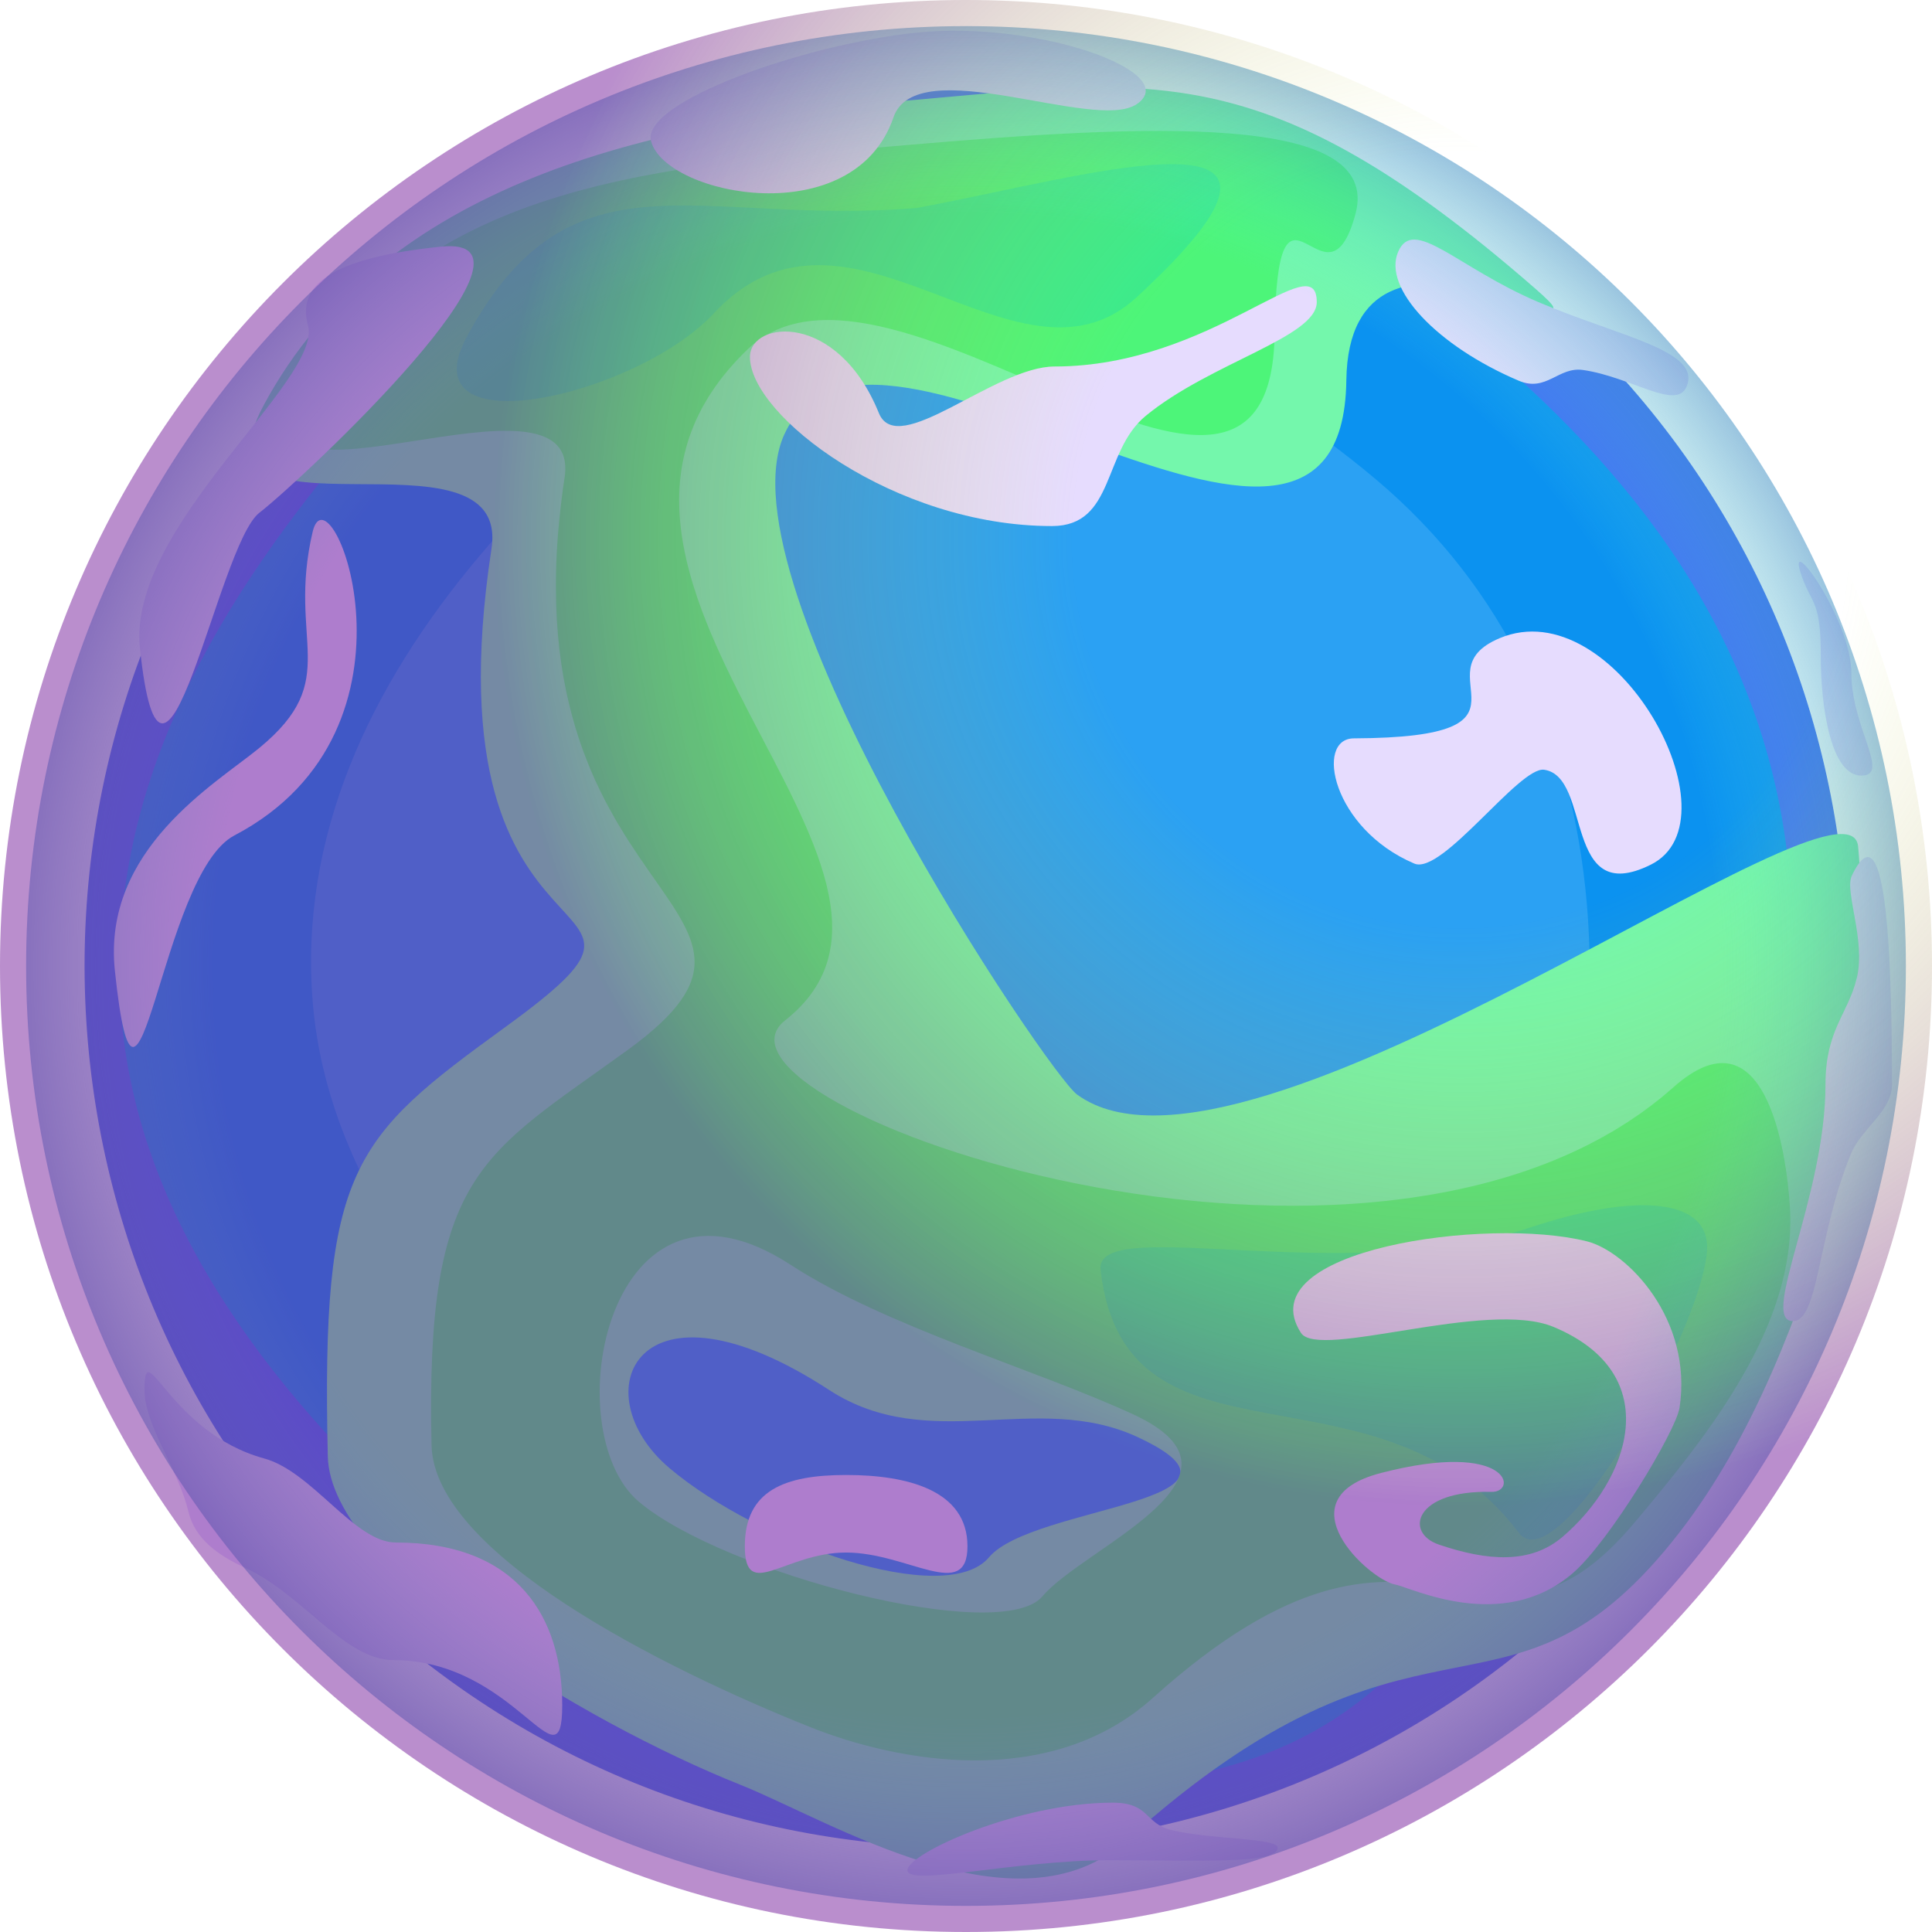
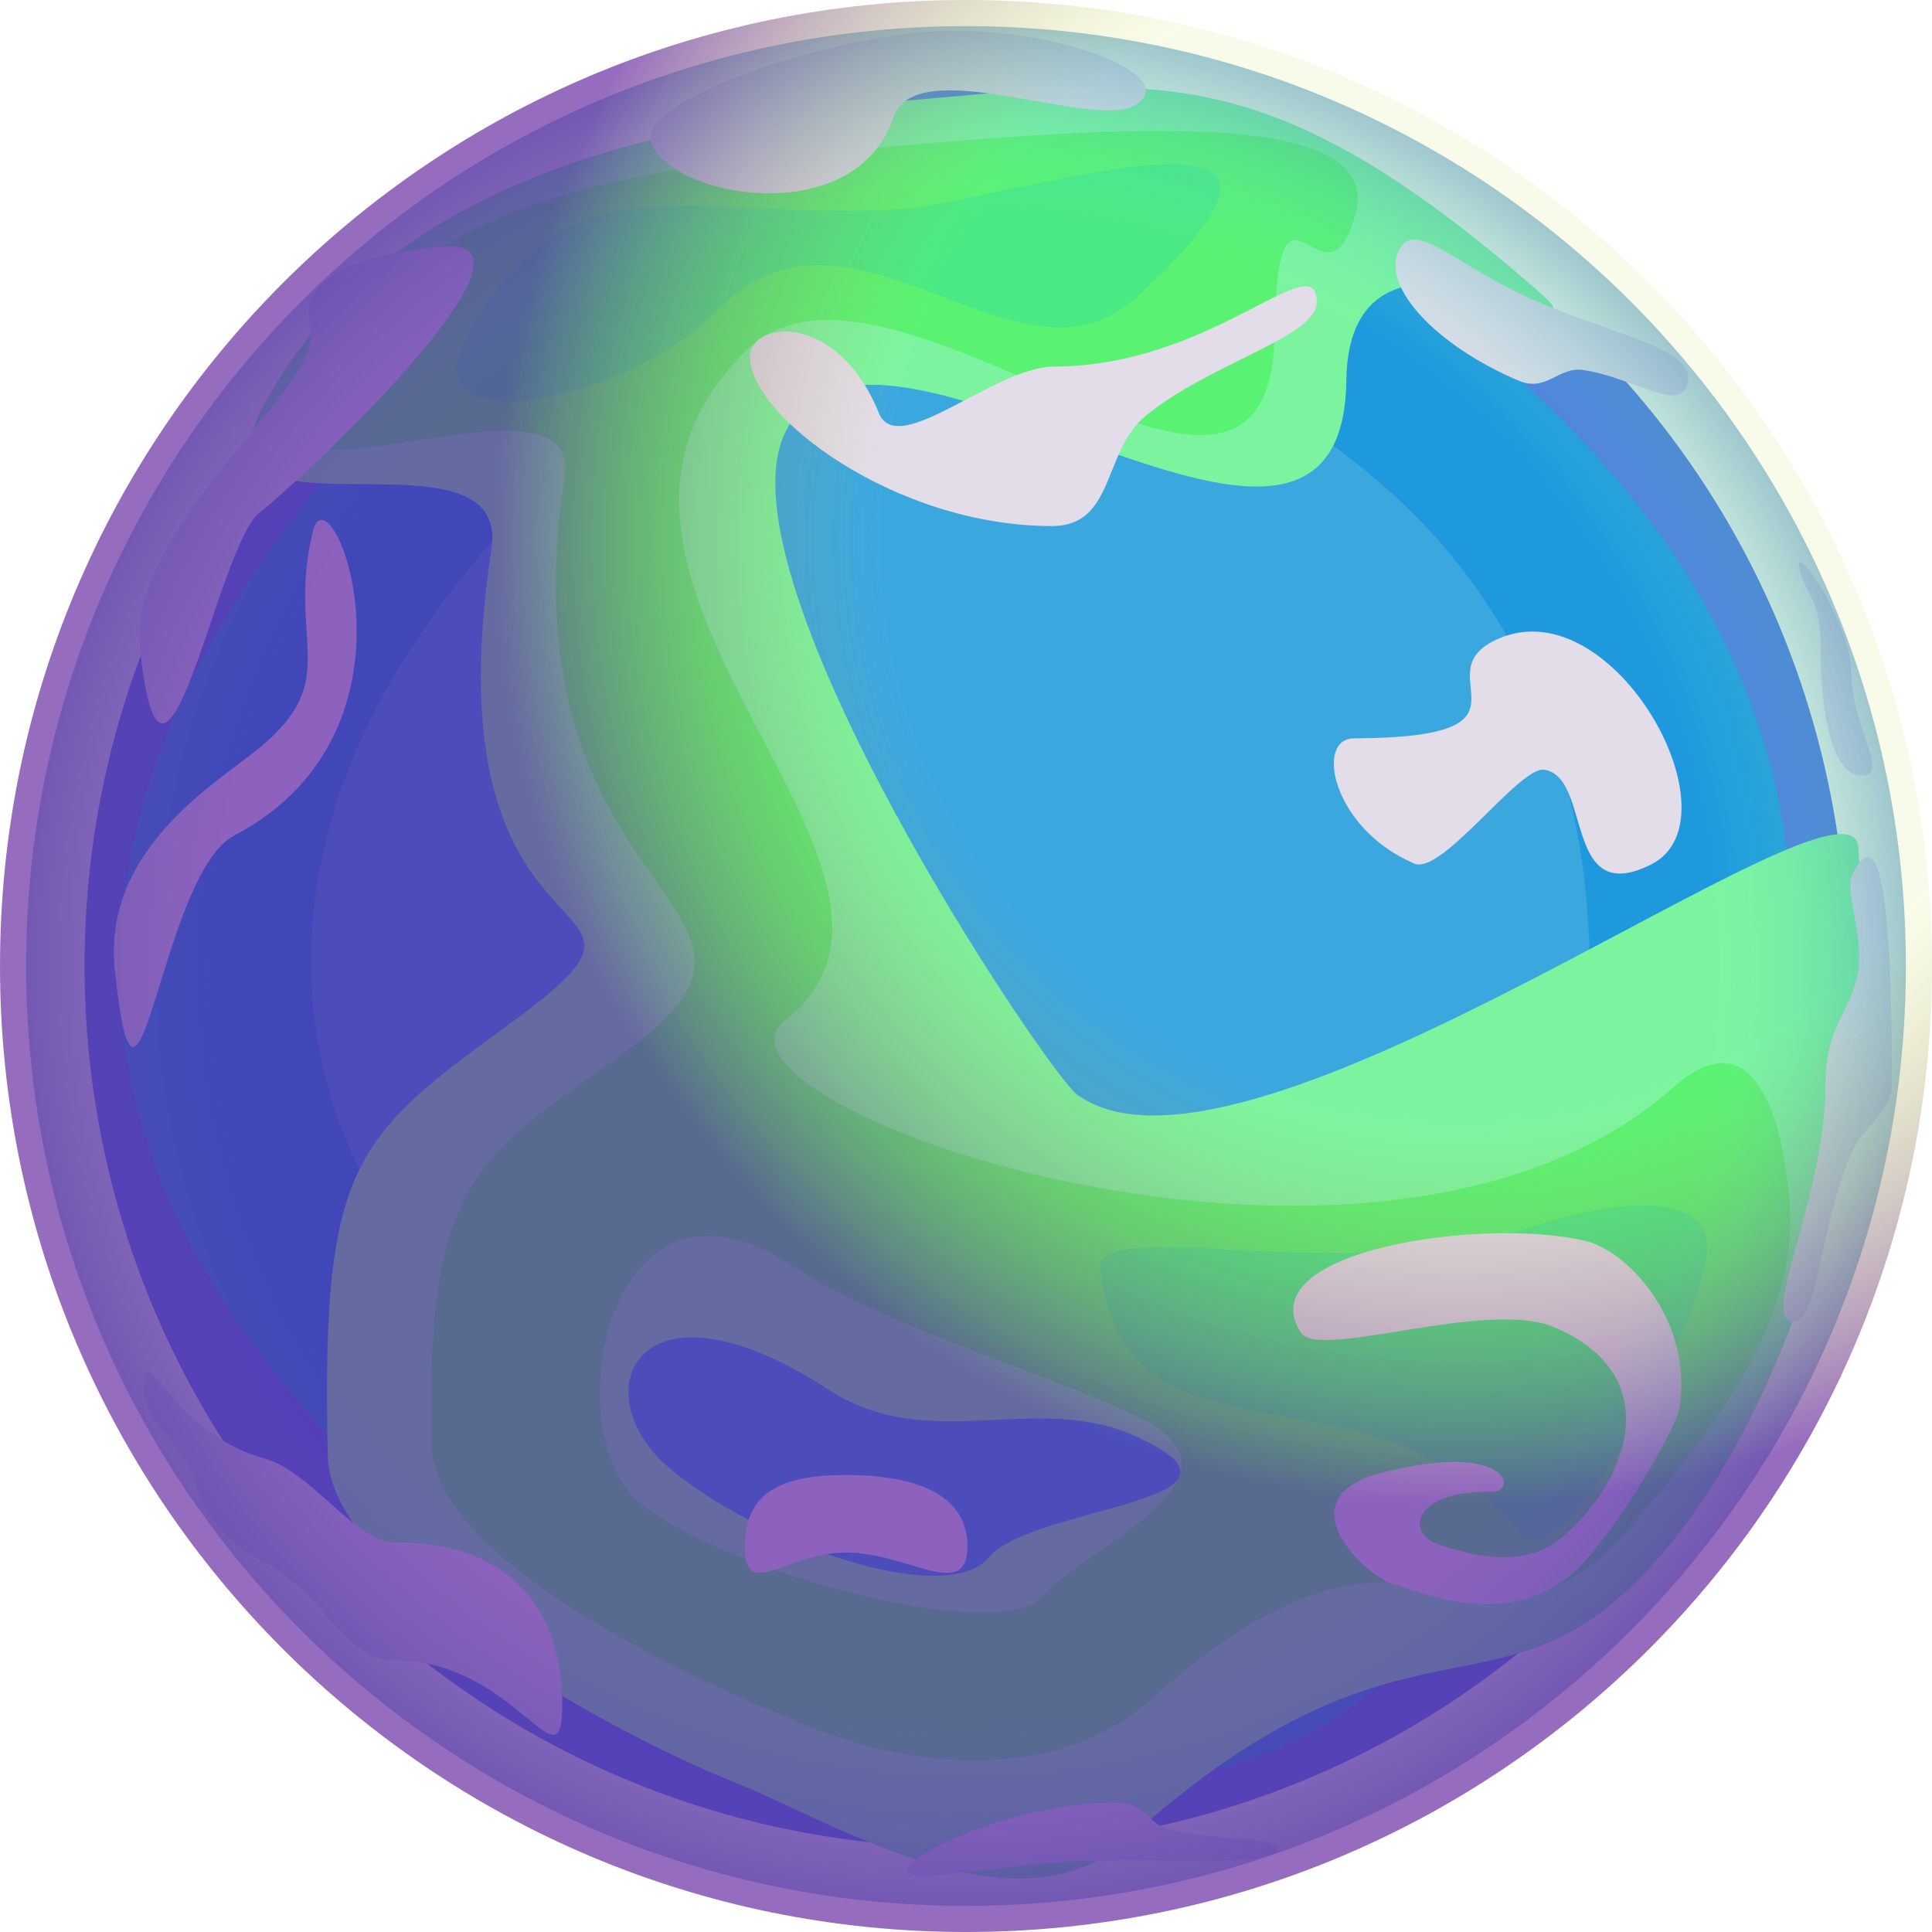
<svg xmlns="http://www.w3.org/2000/svg" xmlns:xlink="http://www.w3.org/1999/xlink" width="2000" height="2000" viewBox="0 0 2000 2000" version="2" id="svg82337">
  <defs id="defs82334">
    <linearGradient id="linearGradient13">
-       <stop style="stop-color:#cae034;stop-opacity:0" offset="0.4" id="stop14" />
-       <stop style="stop-color:#751e9b;stop-opacity:0.5" offset="1" id="stop15" />
+       <stop style="stop-color:#cae034;stop-opacity:0.1;" offset="0.601" id="stop14" />
+       <stop style="stop-color:#5e1e9b;stop-opacity:0.65" offset="1" id="stop15" />
    </linearGradient>
    <linearGradient id="linearGradient12">
      <stop style="stop-color:#5af9e4;stop-opacity:0;" offset="0.8" id="stop12" />
      <stop style="stop-color:#378bc0;stop-opacity:0.5;" offset="1" id="stop13" />
    </linearGradient>
    <radialGradient xlink:href="#linearGradient12" id="radialGradient13" cx="1000" cy="1000" fx="1000" fy="1000" r="972.973" gradientUnits="userSpaceOnUse" />
    <radialGradient xlink:href="#linearGradient13" id="radialGradient15" cx="1511.945" cy="558.765" fx="1511.945" fy="558.765" r="1000" gradientUnits="userSpaceOnUse" />
  </defs>
-   <g id="g8">
-     <path id="path1" style="fill:#416df4;stroke-width:432.561;stroke-linecap:round;stroke-linejoin:round;stroke-dashoffset:46771.2" d="M 1698.084,1587.547 A 912.432,912.432 0 0 1 412.453,1698.084 912.432,912.432 0 0 1 301.916,412.453 912.432,912.432 0 0 1 1587.547,301.916 912.432,912.432 0 0 1 1698.084,1587.547 Z" />
-     <path id="circle3" style="fill:#0b92f0;stroke-width:405.554;stroke-linecap:round;stroke-linejoin:round;stroke-dashoffset:46771.2" d="m 1614.873,1517.512 c -146.098,173.583 -188.978,333.894 -541.592,334.806 -226.882,0.587 -420.545,-87.384 -594.129,-233.482 C 305.569,1472.738 145.324,1280.988 125.889,1054.939 106.453,828.89 215.254,636.061 361.352,462.478 507.45,288.894 691.92,193.599 926.719,147.682 c 222.665,-43.544 433.258,64.237 606.841,210.335 173.583,146.098 299.422,322.428 318.857,548.477 19.435,226.049 -91.446,437.435 -237.543,611.018 z" />
-     <path id="circle4" style="fill:#2ba1f3;stroke-width:312.253;stroke-linecap:round;stroke-linejoin:round;stroke-dashoffset:46771.2" d="m 1503.926,1424.133 c -112.487,133.65 -253.96,230.166 -447.504,232.104 -174.678,1.749 -332.212,-61.303 -465.861,-173.79 C 456.911,1369.96 338.915,1213.793 323.951,1039.748 308.987,865.703 383.587,709.517 496.074,575.867 608.561,442.218 760.766,320.887 934.81,305.923 c 174.045,-14.964 355.673,77.664 489.322,190.151 133.649,112.487 203.585,265.435 218.549,439.48 14.964,174.045 -26.269,354.929 -138.756,488.579 z" />
-   </g>
-   <g id="g9">
-     <path id="circle2" style="fill:#74f7ac;fill-opacity:1;stroke-width:465.548;stroke-linecap:round;stroke-linejoin:round;stroke-dashoffset:46771.2" d="M 1589.337,298.785 C 1307.071,52.752 1189.88,82.578 930.391,104.889 670.903,127.199 397.17,189.726 273.297,418.827 c -85.129,157.444 256.332,12.32 235.477,149.296 -71.231,467.858 235.559,334.494 14.575,494.914 -158.77,115.256 -190.837,146.063 -184.019,444.447 2.692,117.819 265.171,275.477 426.519,339.879 94.302,37.641 287.534,159.222 400.193,57.835 299.331,-269.383 389.517,-100.577 557.227,-299.839 82.697,-98.255 130.608,-222.397 169.317,-342.284 39.794,-123.245 42.279,-255.054 30.97,-386.59 -8.364,-97.281 -633.668,383.947 -808.517,256.658 -30.494,-22.2 -372.538,-530.757 -303.193,-683.291 88.538,-194.753 577.967,247.13 581.875,-55.983 2.701,-209.485 289.116,-13.585 195.614,-95.084 z M 1177.642,1487.66 c 145.203,67.427 -108.665,70.794 -153.789,124.41 -45.125,53.615 -237.988,-14.147 -330.447,-91.966 -92.459,-77.819 -34.309,-211 164.852,-81.255 103.893,67.682 214.714,0.206 319.384,48.811 z" />
-     <path id="path11" style="fill:#4df579;fill-opacity:1;stroke-width:442.444;stroke-linecap:round;stroke-linejoin:round;stroke-dashoffset:46771.2" d="m 1403.206,221.403 c 28.377,-105.647 -218.059,-92.426 -464.67,-71.223 -246.611,21.203 -506.759,36.605 -624.484,254.337 -80.904,149.631 290.223,-40.082 270.403,90.097 -67.696,444.64 275.659,439.603 65.643,592.061 -150.89,109.537 -209.851,125.867 -203.371,409.443 2.559,111.972 239.063,230.732 392.405,291.938 89.622,35.773 247.369,65.866 354.437,-30.49 284.476,-256.014 339.112,7.996 498.499,-181.377 78.593,-93.379 167.798,-205.767 160.915,-325.297 -3.613,-62.748 -26.988,-208.647 -120.76,-125.283 -307.54,273.405 -1028.097,16.375 -919.484,-69.299 C 1009.535,901.076 529.987,595.615 774.085,361.495 920.819,220.759 1315.758,633.714 1319.472,345.644 c 2.567,-199.089 53.156,-10.396 83.734,-124.24 z M 1173.517,1464.329 c 137.997,64.081 -51.481,137.199 -94.366,188.154 -42.886,50.955 -329.759,-23.803 -417.629,-97.76 -87.871,-73.957 -32.606,-368.848 156.671,-245.542 98.737,64.323 255.849,108.957 355.325,155.149 z" />
-     <path id="path12" style="fill:#3beb8c;fill-opacity:1;stroke-width:406.922;stroke-linecap:round;stroke-linejoin:round;stroke-dashoffset:46771.2" d="M 949.728,215.168 C 722.916,234.669 591.688,148.125 483.414,348.375 420.256,465.186 659.193,410.279 738.969,324.372 878.349,174.279 1052.807,421.948 1176.702,307.675 1405.486,96.656 1127.579,182.205 949.728,215.168 Z" />
-     <path id="path13" style="fill:#3beb8c;fill-opacity:1;stroke-width:406.922;stroke-linecap:round;stroke-linejoin:round;stroke-dashoffset:46771.2" d="m 1766.951,1297.086 c 5.833,-57.511 -73.393,-62.794 -182.889,-26.368 -189.668,63.096 -451.497,-14.765 -444.772,43.884 25.579,223.095 288.412,81.746 432.972,272.111 39.568,52.105 185.719,-201.182 194.69,-289.627 z" />
+   <g id="g1">
+     <g id="g8">
+       <path id="path1" style="fill:#416df4;stroke-width:432.561;stroke-linecap:round;stroke-linejoin:round;stroke-dashoffset:46771.2" d="M 1698.084,1587.547 A 912.432,912.432 0 0 1 412.453,1698.084 912.432,912.432 0 0 1 301.916,412.453 912.432,912.432 0 0 1 1587.547,301.916 912.432,912.432 0 0 1 1698.084,1587.547 Z" />
+       <path id="circle3" style="fill:#0b92f0;stroke-width:405.554;stroke-linecap:round;stroke-linejoin:round;stroke-dashoffset:46771.2" d="m 1614.873,1517.512 c -146.098,173.583 -188.978,333.894 -541.592,334.806 -226.882,0.587 -420.545,-87.384 -594.129,-233.482 C 305.569,1472.738 145.324,1280.988 125.889,1054.939 106.453,828.89 215.254,636.061 361.352,462.478 507.45,288.894 691.92,193.599 926.719,147.682 c 222.665,-43.544 433.258,64.237 606.841,210.335 173.583,146.098 299.422,322.428 318.857,548.477 19.435,226.049 -91.446,437.435 -237.543,611.018 z" />
+       <path id="circle4" style="fill:#2ba1f3;stroke-width:312.253;stroke-linecap:round;stroke-linejoin:round;stroke-dashoffset:46771.2" d="m 1503.926,1424.133 c -112.487,133.65 -253.96,230.166 -447.504,232.104 -174.678,1.749 -332.212,-61.303 -465.861,-173.79 C 456.911,1369.96 338.915,1213.793 323.951,1039.748 308.987,865.703 383.587,709.517 496.074,575.867 608.561,442.218 760.766,320.887 934.81,305.923 c 174.045,-14.964 355.673,77.664 489.322,190.151 133.649,112.487 203.585,265.435 218.549,439.48 14.964,174.045 -26.269,354.929 -138.756,488.579 z" />
+     </g>
+     <g id="g9">
+       <path id="circle2" style="fill:#74f7ac;fill-opacity:1;stroke-width:465.548;stroke-linecap:round;stroke-linejoin:round;stroke-dashoffset:46771.2" d="M 1589.337,298.785 C 1307.071,52.752 1189.88,82.578 930.391,104.889 670.903,127.199 397.17,189.726 273.297,418.827 c -85.129,157.444 256.332,12.32 235.477,149.296 -71.231,467.858 235.559,334.494 14.575,494.914 -158.77,115.256 -190.837,146.063 -184.019,444.447 2.692,117.819 265.171,275.477 426.519,339.879 94.302,37.641 287.534,159.222 400.193,57.835 299.331,-269.383 389.517,-100.577 557.227,-299.839 82.697,-98.255 130.608,-222.397 169.317,-342.284 39.794,-123.245 42.279,-255.054 30.97,-386.59 -8.364,-97.281 -633.668,383.947 -808.517,256.658 -30.494,-22.2 -372.538,-530.757 -303.193,-683.291 88.538,-194.753 577.967,247.13 581.875,-55.983 2.701,-209.485 289.116,-13.585 195.614,-95.084 z M 1177.642,1487.66 c 145.203,67.427 -108.665,70.794 -153.789,124.41 -45.125,53.615 -237.988,-14.147 -330.447,-91.966 -92.459,-77.819 -34.309,-211 164.852,-81.255 103.893,67.682 214.714,0.206 319.384,48.811 z" />
+       <path id="path11" style="fill:#4df579;fill-opacity:1;stroke-width:442.444;stroke-linecap:round;stroke-linejoin:round;stroke-dashoffset:46771.2" d="m 1403.206,221.403 c 28.377,-105.647 -218.059,-92.426 -464.67,-71.223 -246.611,21.203 -506.759,36.605 -624.484,254.337 -80.904,149.631 290.223,-40.082 270.403,90.097 -67.696,444.64 275.659,439.603 65.643,592.061 -150.89,109.537 -209.851,125.867 -203.371,409.443 2.559,111.972 239.063,230.732 392.405,291.938 89.622,35.773 247.369,65.866 354.437,-30.49 284.476,-256.014 339.112,7.996 498.499,-181.377 78.593,-93.379 167.798,-205.767 160.915,-325.297 -3.613,-62.748 -26.988,-208.647 -120.76,-125.283 -307.54,273.405 -1028.097,16.375 -919.484,-69.299 C 1009.535,901.076 529.987,595.615 774.085,361.495 920.819,220.759 1315.758,633.714 1319.472,345.644 c 2.567,-199.089 53.156,-10.396 83.734,-124.24 z M 1173.517,1464.329 c 137.997,64.081 -51.481,137.199 -94.366,188.154 -42.886,50.955 -329.759,-23.803 -417.629,-97.76 -87.871,-73.957 -32.606,-368.848 156.671,-245.542 98.737,64.323 255.849,108.957 355.325,155.149 z" />
+       <path id="path12" style="fill:#3beb8c;fill-opacity:1;stroke-width:406.922;stroke-linecap:round;stroke-linejoin:round;stroke-dashoffset:46771.2" d="M 949.728,215.168 C 722.916,234.669 591.688,148.125 483.414,348.375 420.256,465.186 659.193,410.279 738.969,324.372 878.349,174.279 1052.807,421.948 1176.702,307.675 1405.486,96.656 1127.579,182.205 949.728,215.168 Z" />
+       <path id="path13" style="fill:#3beb8c;fill-opacity:1;stroke-width:406.922;stroke-linecap:round;stroke-linejoin:round;stroke-dashoffset:46771.2" d="m 1766.951,1297.086 c 5.833,-57.511 -73.393,-62.794 -182.889,-26.368 -189.668,63.096 -451.497,-14.765 -444.772,43.884 25.579,223.095 288.412,81.746 432.972,272.111 39.568,52.105 185.719,-201.182 194.69,-289.627 z" />
+     </g>
  </g>
  <g id="g10">
    <path id="path15" style="fill:#e6dcfe;fill-opacity:1;stroke-width:432.561;stroke-linecap:round;stroke-linejoin:round;stroke-dashoffset:46771.2" d="M 1176.644,107.881 C 1133.164,137.08 948.699,52.123 924.871,121.614 883.869,241.189 689.726,202.844 674.013,146.333 662.754,105.842 833.03,45.466 949.59,33.722 1075.363,21.05 1225.337,75.181 1176.644,107.881 Z" />
-     <path id="path16" style="fill:#e6dcfe;fill-opacity:1;stroke-width:432.561;stroke-linecap:round;stroke-linejoin:round;stroke-dashoffset:46771.2" d="M 268.429,530.86 C 224.948,564.649 168.659,896.091 144.831,670.938 131.527,545.23 334.496,393.276 318.784,336.766 c -11.259,-40.492 21.686,-69.739 138.246,-81.483 125.773,-12.672 -142.287,239.587 -188.601,275.577 z" />
+     <path id="path16" style="fill:#e6dcfe;fill-opacity:1;stroke-width:432.561;stroke-linecap:round;stroke-linejoin:round;stroke-dashoffset:46771.2" d="M 268.429,530.86 C 224.948,564.649 168.659,896.091 144.831,670.938 131.527,545.23 337.148,397.342 321.435,340.831 310.177,300.34 340.47,267.026 457.03,255.283 582.803,242.611 314.743,494.87 268.429,530.86 Z" />
    <path id="path17" style="fill:#e6dcfe;fill-opacity:1;stroke-width:432.561;stroke-linecap:round;stroke-linejoin:round;stroke-dashoffset:46771.2" d="m 242.534,864.91 c -77.191,40.488 -99.77,365.231 -123.598,140.078 -13.304,-125.708 104.024,-193.365 149.352,-230.59 87.144,-71.566 28.576,-109.866 55.381,-223.908 17.315,-73.664 130.188,203.578 -81.135,314.42 z" />
-     <path id="path18" style="fill:#e6dcfe;fill-opacity:1;stroke-width:432.561;stroke-linecap:round;stroke-linejoin:round;stroke-dashoffset:46771.2" d="m 582.01,1765.138 c 3e-5,90.1 -48.224,-46.612 -174.794,-46.612 -50.411,0 -93.833,-68.031 -153.288,-95.451 -28.792,-13.278 -52.147,-30.202 -58.867,-58.198 -10.765,-44.854 -45.504,-89.177 -45.504,-126.022 -2e-5,-59.682 24.78,43.661 124.06,70.982 49.829,13.712 93.459,86.98 136.189,86.98 126.569,0 172.204,78.22 172.204,168.32 z" />
+     <path id="path18" style="fill:#e6dcfe;fill-opacity:1;stroke-width:432.561;stroke-linecap:round;stroke-linejoin:round;stroke-dashoffset:46771.2" d="m 582.01,1765.138 c 3e-5,90.1 -48.224,-46.612 -174.794,-46.612 -50.411,0 -76.333,-74.531 -135.788,-101.951 -28.792,-13.278 -60.647,-48.202 -67.367,-76.198 -10.765,-44.854 -54.504,-64.677 -54.504,-101.522 -2e-5,-59.682 24.78,43.661 124.06,70.982 49.829,13.712 93.459,86.98 136.189,86.98 126.569,0 172.204,78.22 172.204,168.32 z" />
    <path id="path19" style="fill:#e6dcfe;fill-opacity:1;stroke-width:432.561;stroke-linecap:round;stroke-linejoin:round;stroke-dashoffset:46771.2" d="m 1745.867,400.387 c -10.548,24.8 -57.097,-10.118 -107.061,-17.37 -25.603,-3.716 -37.926,23.305 -66.686,11.072 -84.886,-36.105 -140.767,-95.78 -124.814,-133.288 15.953,-37.508 60.447,15.861 145.333,51.966 84.886,36.105 169.182,50.113 153.228,87.62 z" />
    <path id="path20" style="fill:#e6dcfe;fill-opacity:1;stroke-width:432.561;stroke-linecap:round;stroke-linejoin:round;stroke-dashoffset:46771.2" d="m 1916.564,696.954 c 0,56.491 40.992,105.949 10.244,105.949 -30.748,0 -41.942,-67.768 -41.942,-124.26 0,-56.491 -8.908,-52.326 -19.399,-81.229 -19.606,-54.017 51.097,43.049 51.097,99.54 z" />
    <path id="path21" style="fill:#e6dcfe;fill-opacity:1;stroke-width:432.561;stroke-linecap:round;stroke-linejoin:round;stroke-dashoffset:46771.2" d="m 1708.929,895.095 c -91.267,45.346 -60.443,-91.002 -110.407,-98.254 -25.603,-3.716 -105.676,109.365 -134.436,97.133 -84.886,-36.105 -103.317,-129.452 -62.557,-129.626 208.217,-0.886 65.794,-67.915 150.826,-103.676 119.227,-50.143 249.985,188.012 156.574,234.423 z" />
    <path id="path22" style="fill:#e6dcfe;fill-opacity:1;stroke-width:432.561;stroke-linecap:round;stroke-linejoin:round;stroke-dashoffset:46771.2" d="m 1444.039,1640.245 c -26.479,-4.934 -118.551,-88.57 -14.293,-115.473 133.324,-34.403 141.962,20.32 114.106,19.618 -79.53,-2.004 -90.51,42.319 -54.24,54.6 50.32,17.039 94.547,20.273 127.643,-7.804 69.133,-58.649 108.622,-168.382 -8.983,-217.546 -69.274,-28.959 -243.255,34.379 -261.51,6.16 -55.733,-86.157 193.464,-120.773 296.17,-94.729 41.313,10.476 109.762,80.582 95.726,172.244 -3.67,23.968 -72.545,138.636 -110.642,171.324 -72.876,62.529 -166.707,14.823 -183.979,11.605 z" />
    <path id="path23" style="fill:#e6dcfe;fill-opacity:1;stroke-width:432.561;stroke-linecap:round;stroke-linejoin:round;stroke-dashoffset:46771.2" d="m 1363.108,312.751 c 0,36.361 -110.26,62.742 -177.118,117.798 -44.902,36.976 -31.528,114.025 -97.032,114.025 -163.038,0 -312.603,-114.277 -312.602,-175.059 4e-5,-37.65 90.484,-47.754 133.432,58.067 19.547,48.165 119.87,-48.187 181.918,-48.187 163.038,0 271.403,-127.426 271.403,-66.644 z" />
    <path id="path24" style="fill:#e6dcfe;fill-opacity:1;stroke-width:432.561;stroke-linecap:round;stroke-linejoin:round;stroke-dashoffset:46771.2" d="m 1001.515,1600.703 c 0,57.922 -61.95,6.474 -125.593,6.474 -63.642,0 -104.876,51.448 -104.876,-6.474 3e-5,-57.922 41.234,-73.802 104.876,-73.802 63.642,0 125.593,15.88 125.593,73.802 z" />
    <path id="path25" style="fill:#e6dcfe;fill-opacity:1;stroke-width:432.561;stroke-linecap:round;stroke-linejoin:round;stroke-dashoffset:46771.2" d="m 1958.559,1122.933 c 0,27.596 -31.639,45.132 -42.517,71.616 -34.785,84.693 -33.288,173.095 -59.98,173.095 -35.039,0 33.664,-128.868 33.664,-244.711 0,-57.062 23.134,-72.549 32.403,-110.365 9.548,-38.955 -12.86,-89.811 -5.213,-105.862 37.628,-78.981 41.643,100.383 41.643,216.226 z" />
    <path id="path26" style="fill:#e6dcfe;fill-opacity:1;stroke-width:432.561;stroke-linecap:round;stroke-linejoin:round;stroke-dashoffset:46771.2" d="m 1322.618,1912.742 c -10e-5,17.162 -77.543,12.948 -174.794,12.948 -97.251,0 -208.458,27.52 -208.458,10.358 -1.3e-4,-17.162 115.091,-69.918 212.342,-69.918 38.97,0 32.719,21.561 60.891,28.333 42.132,10.128 110.019,7.994 110.019,18.279 z" />
  </g>
  <g id="g11">
    <circle style="display:inline;fill:url(#radialGradient13);fill-opacity:1;stroke:none;stroke-width:470.756;stroke-linecap:round;stroke-linejoin:round;stroke-dasharray:none;stroke-dashoffset:46771.2;stroke-opacity:1" id="circle13" cx="1000" cy="1000" r="972.973" />
    <circle style="display:inline;fill:url(#radialGradient15);fill-opacity:1;stroke:none;stroke-width:487.942;stroke-linecap:round;stroke-linejoin:round;stroke-dasharray:none;stroke-dashoffset:46771.2;stroke-opacity:1" id="circle1" cx="1000" cy="1000" r="1000" />
  </g>
</svg>
